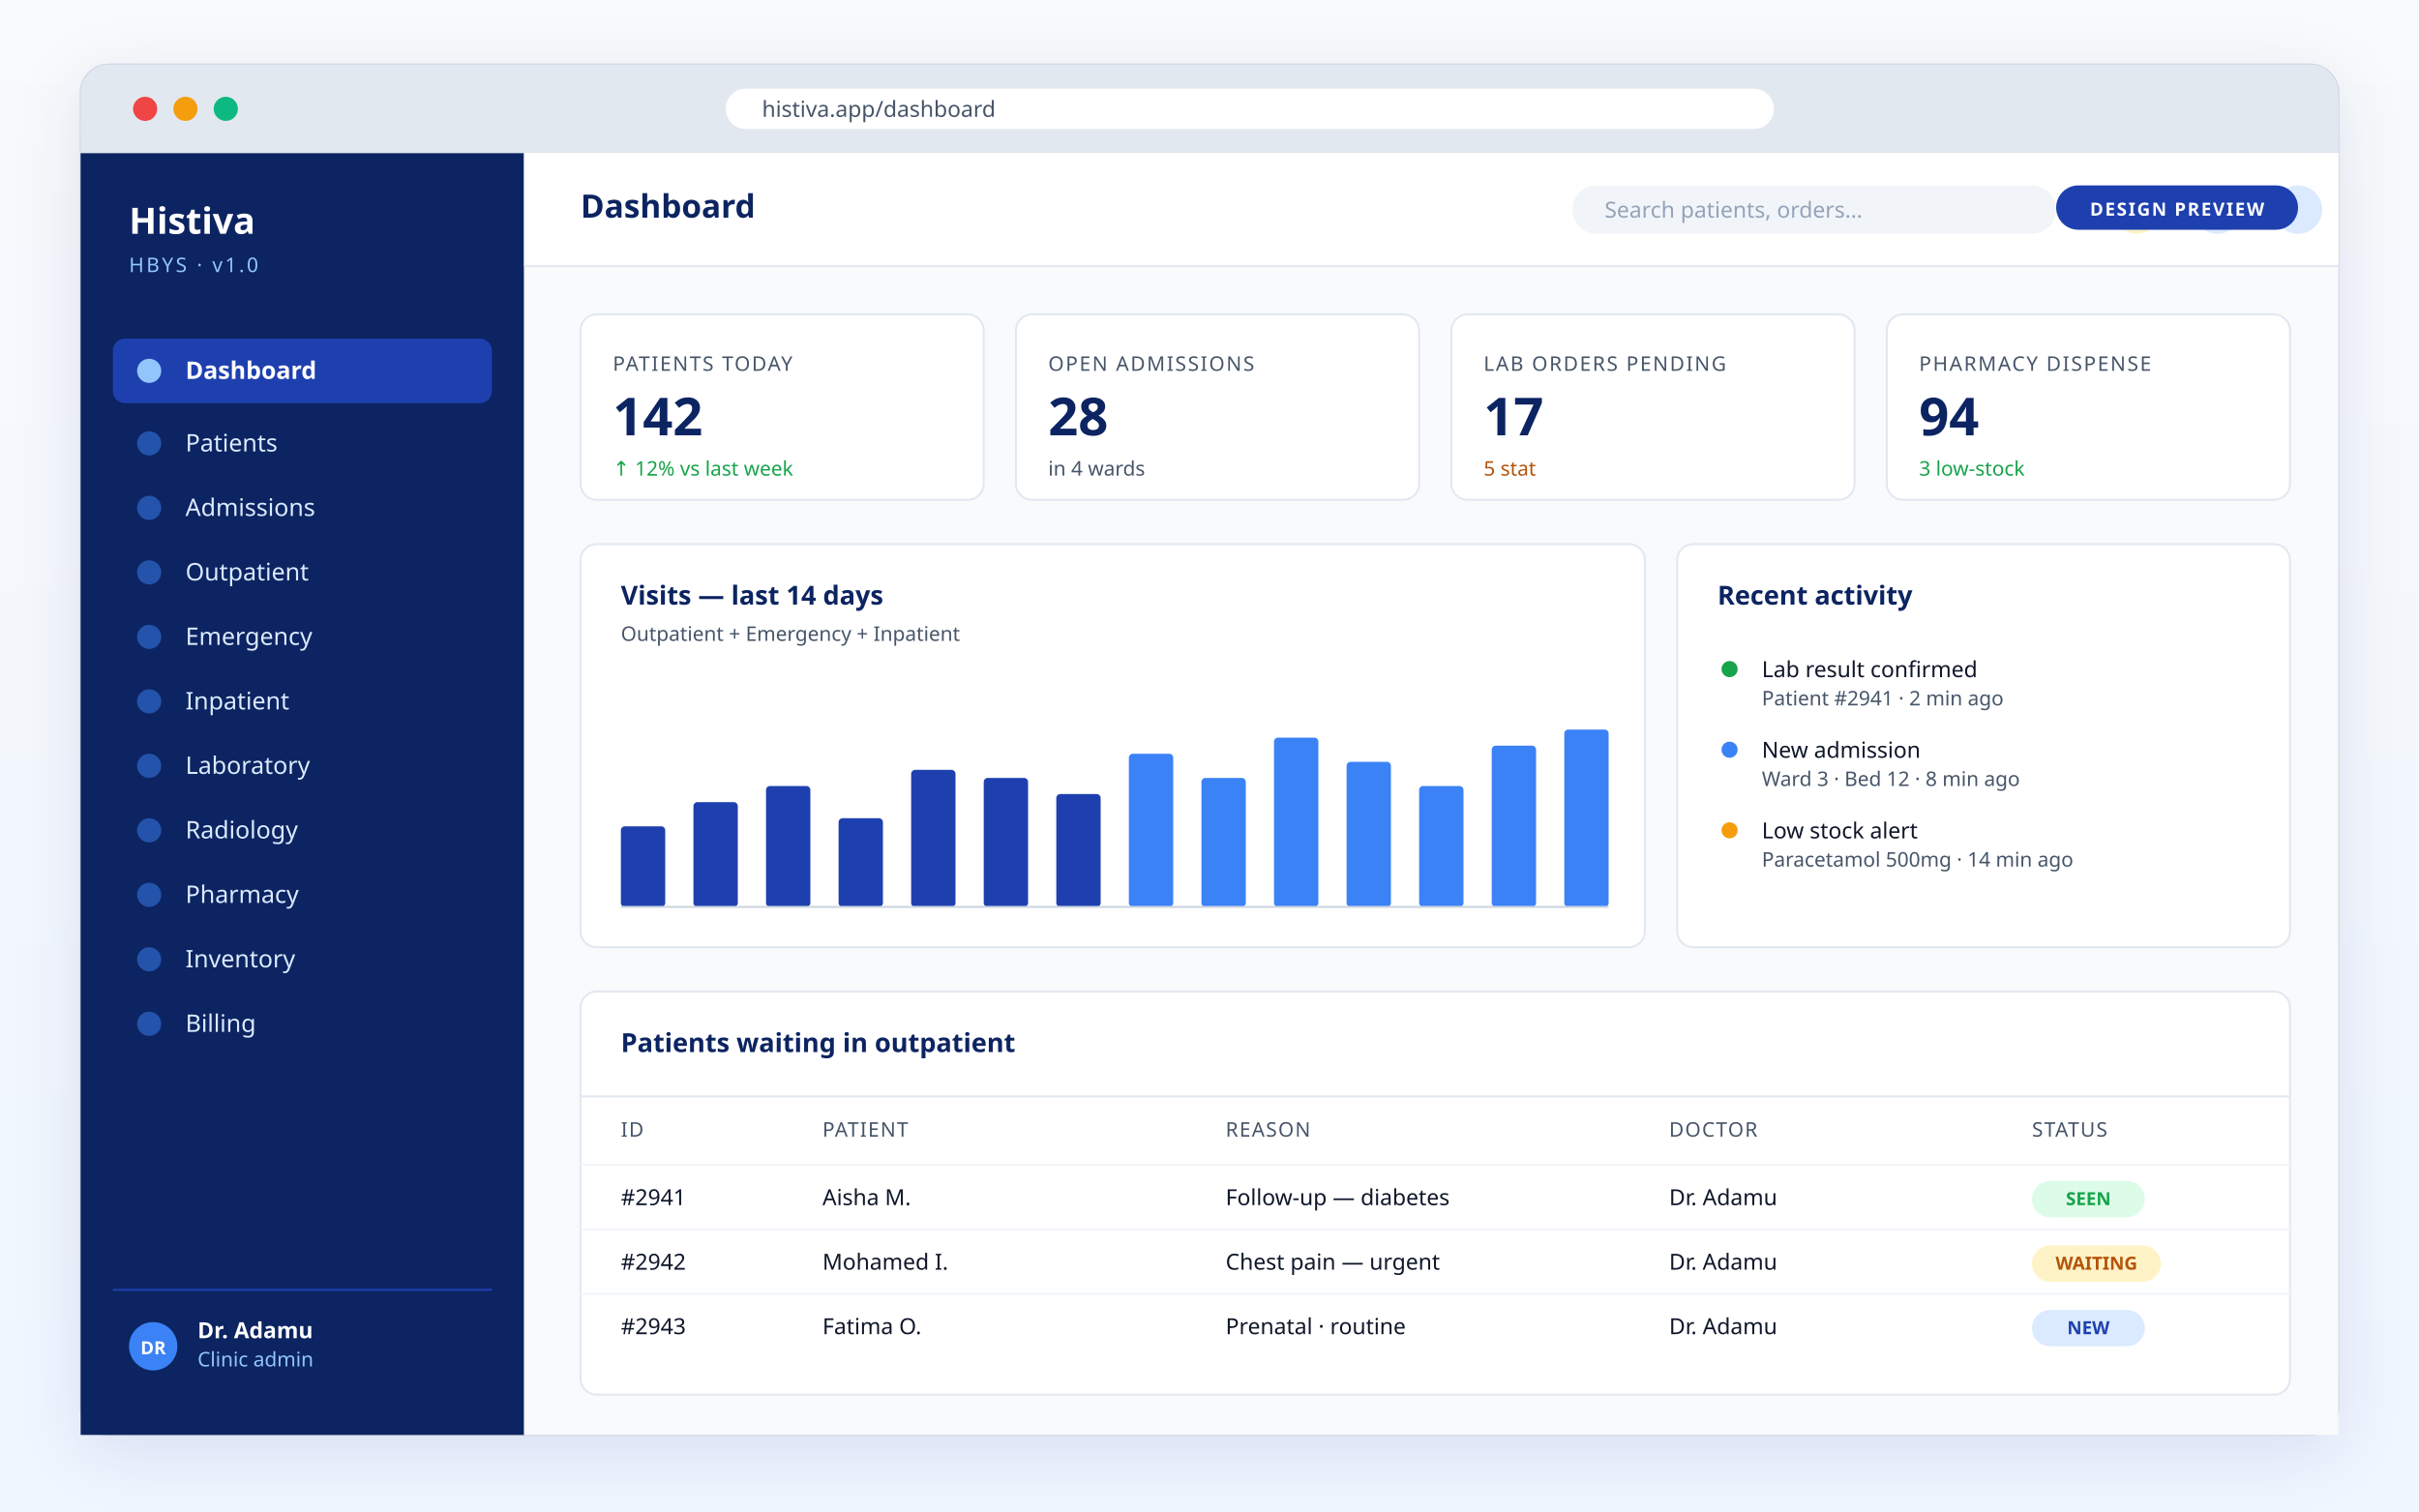
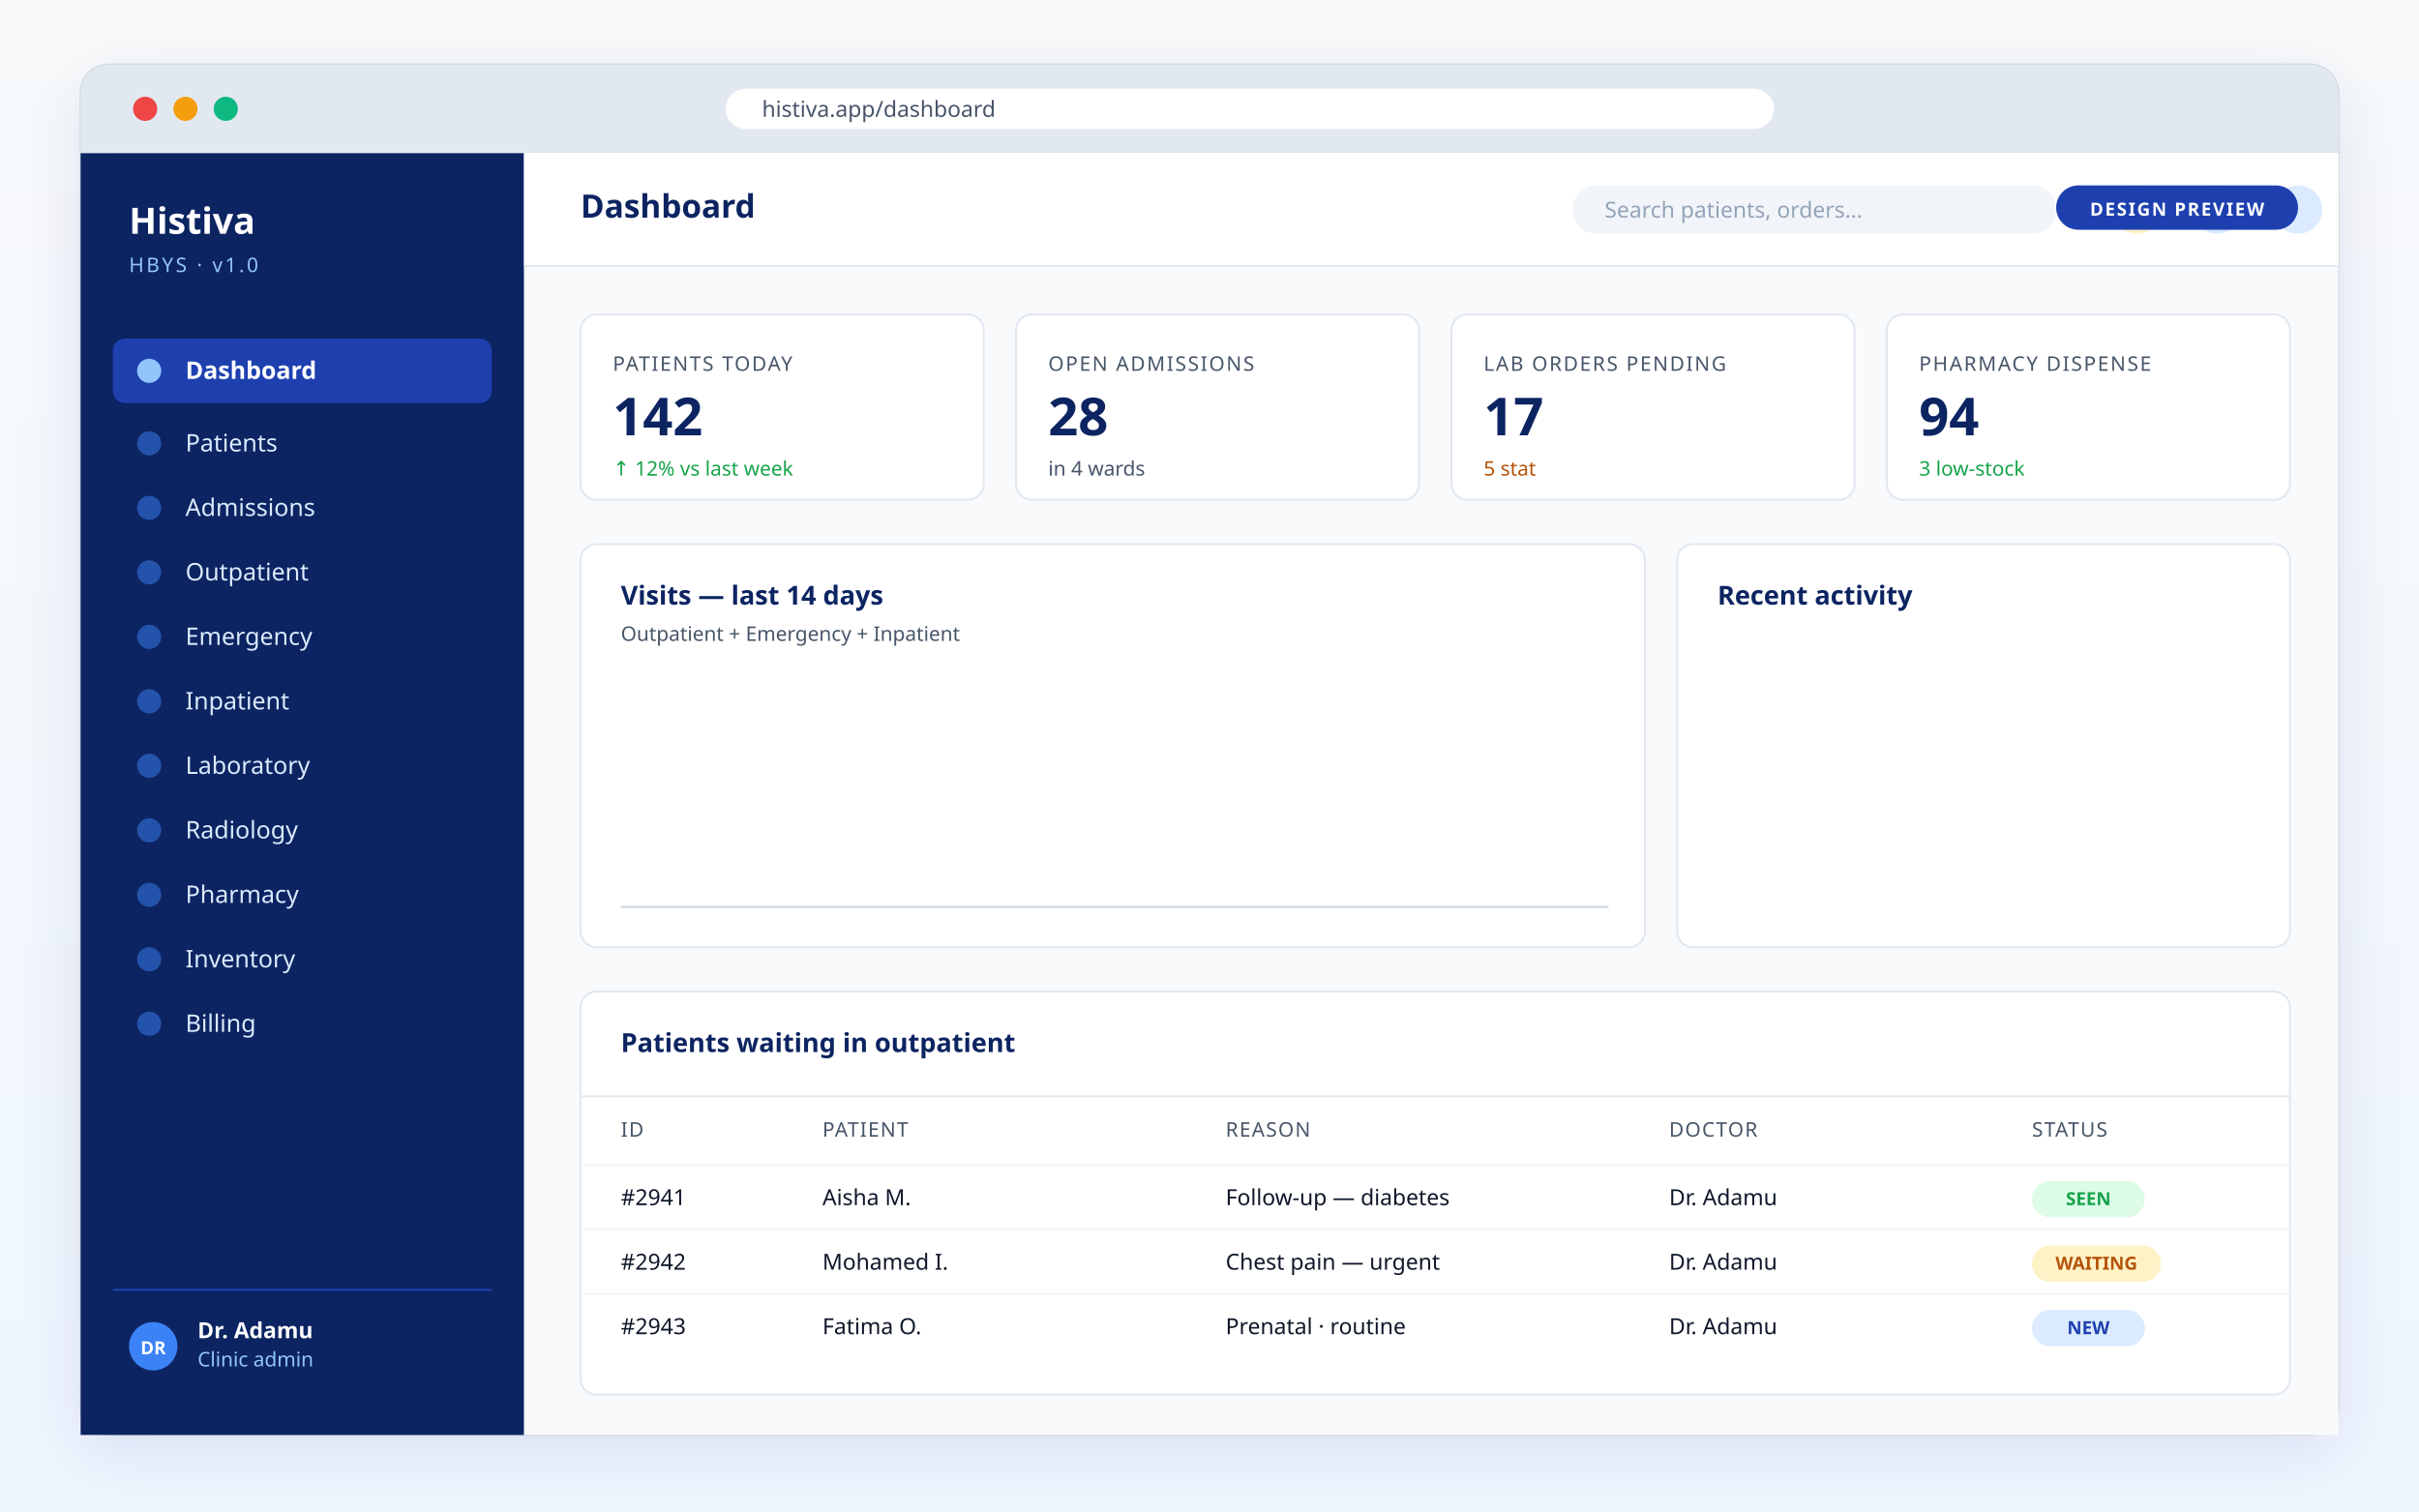
<svg xmlns="http://www.w3.org/2000/svg" viewBox="0 0 1200 750" role="img" aria-label="Design preview of the Histiva dashboard">
  <defs>
    <linearGradient id="bg" x1="0" y1="0" x2="0" y2="1">
      <stop offset="0%" stop-color="#f8fafc" />
      <stop offset="100%" stop-color="#eff6ff" />
    </linearGradient>
    <filter id="shadow" x="-5%" y="-5%" width="110%" height="115%">
      <feDropShadow dx="0" dy="8" stdDeviation="16" flood-color="#0c2461" flood-opacity="0.10" />
    </filter>
  </defs>
  <rect width="1200" height="750" fill="url(#bg)" />
  <g filter="url(#shadow)">
    <rect x="40" y="32" width="1120" height="680" rx="14" fill="#ffffff" stroke="#cbd5e1" stroke-width="1" />
    <rect x="40" y="32" width="1120" height="44" rx="14" fill="#e2e8f0" />
    <rect x="40" y="62" width="1120" height="14" fill="#e2e8f0" />
    <circle cx="72" cy="54" r="6" fill="#ef4444" />
    <circle cx="92" cy="54" r="6" fill="#f59e0b" />
    <circle cx="112" cy="54" r="6" fill="#10b981" />
    <rect x="360" y="44" width="520" height="20" rx="10" fill="#ffffff" />
    <text x="378" y="58" font-family="ui-sans-serif, system-ui, sans-serif" font-size="11" fill="#475569">histiva.app/dashboard</text>
  </g>
  <rect x="40" y="76" width="220" height="636" fill="#0c2461" />
  <text x="64" y="116" font-family="ui-sans-serif, system-ui, sans-serif" font-size="18" font-weight="700" fill="#ffffff">Histiva</text>
  <text x="64" y="135" font-family="ui-sans-serif, system-ui, sans-serif" font-size="10" fill="#93c5fd" letter-spacing="1.2">HBYS · v1.0</text>
  <g font-family="ui-sans-serif, system-ui, sans-serif" font-size="12" fill="#dbeafe">
    <rect x="56" y="168" width="188" height="32" rx="6" fill="#1e40af" />
    <circle cx="74" cy="184" r="6" fill="#93c5fd" />
    <text x="92" y="188" fill="#ffffff" font-weight="600">Dashboard</text>
    <circle cx="74" cy="220" r="6" fill="#3b82f6" opacity="0.5" />
    <text x="92" y="224">Patients</text>
    <circle cx="74" cy="252" r="6" fill="#3b82f6" opacity="0.5" />
    <text x="92" y="256">Admissions</text>
    <circle cx="74" cy="284" r="6" fill="#3b82f6" opacity="0.5" />
    <text x="92" y="288">Outpatient</text>
    <circle cx="74" cy="316" r="6" fill="#3b82f6" opacity="0.5" />
    <text x="92" y="320">Emergency</text>
    <circle cx="74" cy="348" r="6" fill="#3b82f6" opacity="0.5" />
    <text x="92" y="352">Inpatient</text>
    <circle cx="74" cy="380" r="6" fill="#3b82f6" opacity="0.5" />
    <text x="92" y="384">Laboratory</text>
    <circle cx="74" cy="412" r="6" fill="#3b82f6" opacity="0.5" />
    <text x="92" y="416">Radiology</text>
    <circle cx="74" cy="444" r="6" fill="#3b82f6" opacity="0.5" />
    <text x="92" y="448">Pharmacy</text>
    <circle cx="74" cy="476" r="6" fill="#3b82f6" opacity="0.5" />
    <text x="92" y="480">Inventory</text>
    <circle cx="74" cy="508" r="6" fill="#3b82f6" opacity="0.5" />
    <text x="92" y="512">Billing</text>
  </g>
  <line x1="56" y1="640" x2="244" y2="640" stroke="#1e40af" stroke-width="1" />
  <circle cx="76" cy="668" r="12" fill="#3b82f6" />
  <text x="76" y="672" font-family="ui-sans-serif, system-ui, sans-serif" font-size="9" fill="#ffffff" font-weight="700" text-anchor="middle">DR</text>
  <text x="98" y="664" font-family="ui-sans-serif, system-ui, sans-serif" font-size="11" fill="#ffffff" font-weight="600">Dr. Adamu</text>
  <text x="98" y="678" font-family="ui-sans-serif, system-ui, sans-serif" font-size="10" fill="#93c5fd">Clinic admin</text>
  <rect x="260" y="76" width="900" height="636" fill="#f8fafc" />
  <rect x="260" y="76" width="900" height="56" fill="#ffffff" />
  <line x1="260" y1="132" x2="1160" y2="132" stroke="#e2e8f0" stroke-width="1" />
  <text x="288" y="108" font-family="ui-sans-serif, system-ui, sans-serif" font-size="16" font-weight="700" fill="#0c2461">Dashboard</text>
  <rect x="780" y="92" width="240" height="24" rx="12" fill="#f1f5f9" />
  <text x="796" y="108" font-family="ui-sans-serif, system-ui, sans-serif" font-size="11" fill="#94a3b8">Search patients, orders…</text>
  <circle cx="1060" cy="104" r="12" fill="#fef3c7" />
  <text x="1060" y="108" font-family="ui-sans-serif, system-ui, sans-serif" font-size="10" fill="#b45309" font-weight="700" text-anchor="middle">3</text>
  <circle cx="1100" cy="104" r="12" fill="#dbeafe" />
  <circle cx="1140" cy="104" r="12" fill="#dbeafe" />
  <g font-family="ui-sans-serif, system-ui, sans-serif">
    <g transform="translate(288, 156)">
      <rect width="200" height="92" rx="8" fill="#ffffff" stroke="#e2e8f0" />
      <text x="16" y="28" font-size="10" fill="#475569" letter-spacing="0.8">PATIENTS TODAY</text>
      <text x="16" y="60" font-size="26" font-weight="700" fill="#0c2461">142</text>
      <text x="16" y="80" font-size="10" fill="#16a34a">↑ 12% vs last week</text>
    </g>
    <g transform="translate(504, 156)">
      <rect width="200" height="92" rx="8" fill="#ffffff" stroke="#e2e8f0" />
      <text x="16" y="28" font-size="10" fill="#475569" letter-spacing="0.8">OPEN ADMISSIONS</text>
      <text x="16" y="60" font-size="26" font-weight="700" fill="#0c2461">28</text>
      <text x="16" y="80" font-size="10" fill="#475569">in 4 wards</text>
    </g>
    <g transform="translate(720, 156)">
      <rect width="200" height="92" rx="8" fill="#ffffff" stroke="#e2e8f0" />
      <text x="16" y="28" font-size="10" fill="#475569" letter-spacing="0.8">LAB ORDERS PENDING</text>
      <text x="16" y="60" font-size="26" font-weight="700" fill="#0c2461">17</text>
      <text x="16" y="80" font-size="10" fill="#b45309">5 stat</text>
    </g>
    <g transform="translate(936, 156)">
      <rect width="200" height="92" rx="8" fill="#ffffff" stroke="#e2e8f0" />
      <text x="16" y="28" font-size="10" fill="#475569" letter-spacing="0.8">PHARMACY DISPENSE</text>
      <text x="16" y="60" font-size="26" font-weight="700" fill="#0c2461">94</text>
      <text x="16" y="80" font-size="10" fill="#16a34a">3 low-stock</text>
    </g>
  </g>
  <g font-family="ui-sans-serif, system-ui, sans-serif" transform="translate(288, 270)">
    <rect width="528" height="200" rx="8" fill="#ffffff" stroke="#e2e8f0" />
    <text x="20" y="30" font-size="13" font-weight="600" fill="#0c2461">Visits — last 14 days</text>
    <text x="20" y="48" font-size="10" fill="#475569">Outpatient + Emergency + Inpatient</text>
    <g transform="translate(20, 80)">
-       <rect x="0" y="60" width="22" height="40" rx="2" fill="#1e40af" />
-       <rect x="36" y="48" width="22" height="52" rx="2" fill="#1e40af" />
-       <rect x="72" y="40" width="22" height="60" rx="2" fill="#1e40af" />
-       <rect x="108" y="56" width="22" height="44" rx="2" fill="#1e40af" />
-       <rect x="144" y="32" width="22" height="68" rx="2" fill="#1e40af" />
-       <rect x="180" y="36" width="22" height="64" rx="2" fill="#1e40af" />
-       <rect x="216" y="44" width="22" height="56" rx="2" fill="#1e40af" />
-       <rect x="252" y="24" width="22" height="76" rx="2" fill="#3b82f6" />
-       <rect x="288" y="36" width="22" height="64" rx="2" fill="#3b82f6" />
-       <rect x="324" y="16" width="22" height="84" rx="2" fill="#3b82f6" />
-       <rect x="360" y="28" width="22" height="72" rx="2" fill="#3b82f6" />
-       <rect x="396" y="40" width="22" height="60" rx="2" fill="#3b82f6" />
-       <rect x="432" y="20" width="22" height="80" rx="2" fill="#3b82f6" />
-       <rect x="468" y="12" width="22" height="88" rx="2" fill="#3b82f6" />
+       <rect x="0" y="100" width="22" height="0" rx="2" fill="#1e40af">
+         <animate attributeName="height" from="0" to="40" dur="0.5s" begin="0.2s" fill="freeze" />
+         <animate attributeName="y" from="100" to="60" dur="0.5s" begin="0.2s" fill="freeze" />
+       </rect>
+       <rect x="36" y="100" width="22" height="0" rx="2" fill="#1e40af">
+         <animate attributeName="height" from="0" to="52" dur="0.5s" begin="0.25s" fill="freeze" />
+         <animate attributeName="y" from="100" to="48" dur="0.5s" begin="0.25s" fill="freeze" />
+       </rect>
+       <rect x="72" y="100" width="22" height="0" rx="2" fill="#1e40af">
+         <animate attributeName="height" from="0" to="60" dur="0.5s" begin="0.3s" fill="freeze" />
+         <animate attributeName="y" from="100" to="40" dur="0.5s" begin="0.3s" fill="freeze" />
+       </rect>
+       <rect x="108" y="100" width="22" height="0" rx="2" fill="#1e40af">
+         <animate attributeName="height" from="0" to="44" dur="0.5s" begin="0.35s" fill="freeze" />
+         <animate attributeName="y" from="100" to="56" dur="0.5s" begin="0.35s" fill="freeze" />
+       </rect>
+       <rect x="144" y="100" width="22" height="0" rx="2" fill="#1e40af">
+         <animate attributeName="height" from="0" to="68" dur="0.5s" begin="0.4s" fill="freeze" />
+         <animate attributeName="y" from="100" to="32" dur="0.5s" begin="0.4s" fill="freeze" />
+       </rect>
+       <rect x="180" y="100" width="22" height="0" rx="2" fill="#1e40af">
+         <animate attributeName="height" from="0" to="64" dur="0.5s" begin="0.45s" fill="freeze" />
+         <animate attributeName="y" from="100" to="36" dur="0.5s" begin="0.45s" fill="freeze" />
+       </rect>
+       <rect x="216" y="100" width="22" height="0" rx="2" fill="#1e40af">
+         <animate attributeName="height" from="0" to="56" dur="0.5s" begin="0.5s" fill="freeze" />
+         <animate attributeName="y" from="100" to="44" dur="0.5s" begin="0.5s" fill="freeze" />
+       </rect>
+       <rect x="252" y="100" width="22" height="0" rx="2" fill="#3b82f6">
+         <animate attributeName="height" from="0" to="76" dur="0.5s" begin="0.55s" fill="freeze" />
+         <animate attributeName="y" from="100" to="24" dur="0.5s" begin="0.55s" fill="freeze" />
+       </rect>
+       <rect x="288" y="100" width="22" height="0" rx="2" fill="#3b82f6">
+         <animate attributeName="height" from="0" to="64" dur="0.5s" begin="0.6s" fill="freeze" />
+         <animate attributeName="y" from="100" to="36" dur="0.5s" begin="0.6s" fill="freeze" />
+       </rect>
+       <rect x="324" y="100" width="22" height="0" rx="2" fill="#3b82f6">
+         <animate attributeName="height" from="0" to="84" dur="0.5s" begin="0.65s" fill="freeze" />
+         <animate attributeName="y" from="100" to="16" dur="0.5s" begin="0.65s" fill="freeze" />
+       </rect>
+       <rect x="360" y="100" width="22" height="0" rx="2" fill="#3b82f6">
+         <animate attributeName="height" from="0" to="72" dur="0.5s" begin="0.7s" fill="freeze" />
+         <animate attributeName="y" from="100" to="28" dur="0.5s" begin="0.7s" fill="freeze" />
+       </rect>
+       <rect x="396" y="100" width="22" height="0" rx="2" fill="#3b82f6">
+         <animate attributeName="height" from="0" to="60" dur="0.5s" begin="0.75s" fill="freeze" />
+         <animate attributeName="y" from="100" to="40" dur="0.5s" begin="0.75s" fill="freeze" />
+       </rect>
+       <rect x="432" y="100" width="22" height="0" rx="2" fill="#3b82f6">
+         <animate attributeName="height" from="0" to="80" dur="0.5s" begin="0.8s" fill="freeze" />
+         <animate attributeName="y" from="100" to="20" dur="0.5s" begin="0.8s" fill="freeze" />
+       </rect>
+       <rect x="468" y="100" width="22" height="0" rx="2" fill="#3b82f6">
+         <animate attributeName="height" from="0" to="88" dur="0.5s" begin="0.85s" fill="freeze" />
+         <animate attributeName="y" from="100" to="12" dur="0.5s" begin="0.85s" fill="freeze" />
+       </rect>
    </g>
    <line x1="20" y1="180" x2="510" y2="180" stroke="#cbd5e1" stroke-width="1" />
  </g>
  <g font-family="ui-sans-serif, system-ui, sans-serif" transform="translate(832, 270)">
    <rect width="304" height="200" rx="8" fill="#ffffff" stroke="#e2e8f0" />
    <text x="20" y="30" font-size="13" font-weight="600" fill="#0c2461">Recent activity</text>
-     <g transform="translate(20, 56)">
-       <circle cx="6" cy="6" r="4" fill="#16a34a" />
+     <g transform="translate(20, 56)" opacity="0">
+       <animate attributeName="opacity" from="0" to="1" dur="0.5s" begin="1.4s" fill="freeze" />
+       <circle cx="6" cy="6" r="4" fill="#16a34a">
+         <animate attributeName="r" values="4;5;4" dur="2.4s" begin="2s" repeatCount="indefinite" />
+       </circle>
      <text x="22" y="10" font-size="11" fill="#0f172a">Lab result confirmed</text>
-       <text x="22" y="24" font-size="10" fill="#475569">Patient #2941 · 2 min ago</text>
-     </g>
-     <g transform="translate(20, 96)">
+       <text x="22" y="24" font-size="10" fill="#475569">Patient #2941 · just now</text>
+     </g>
+     <g transform="translate(20, 96)" opacity="0">
+       <animate attributeName="opacity" from="0" to="1" dur="0.5s" begin="1.7s" fill="freeze" />
      <circle cx="6" cy="6" r="4" fill="#3b82f6" />
      <text x="22" y="10" font-size="11" fill="#0f172a">New admission</text>
      <text x="22" y="24" font-size="10" fill="#475569">Ward 3 · Bed 12 · 8 min ago</text>
    </g>
-     <g transform="translate(20, 136)">
+     <g transform="translate(20, 136)" opacity="0">
+       <animate attributeName="opacity" from="0" to="1" dur="0.5s" begin="2.0s" fill="freeze" />
      <circle cx="6" cy="6" r="4" fill="#f59e0b" />
      <text x="22" y="10" font-size="11" fill="#0f172a">Low stock alert</text>
      <text x="22" y="24" font-size="10" fill="#475569">Paracetamol 500mg · 14 min ago</text>
    </g>
  </g>
  <g font-family="ui-sans-serif, system-ui, sans-serif" transform="translate(288, 492)">
    <rect width="848" height="200" rx="8" fill="#ffffff" stroke="#e2e8f0" />
    <text x="20" y="30" font-size="13" font-weight="600" fill="#0c2461">Patients waiting in outpatient</text>
    <line x1="0" y1="52" x2="848" y2="52" stroke="#e2e8f0" stroke-width="1" />
    <g font-size="10" fill="#475569" letter-spacing="0.6">
      <text x="20" y="72">ID</text>
      <text x="120" y="72">PATIENT</text>
      <text x="320" y="72">REASON</text>
      <text x="540" y="72">DOCTOR</text>
      <text x="720" y="72">STATUS</text>
    </g>
    <g font-size="11" fill="#0f172a">
      <line x1="0" y1="86" x2="848" y2="86" stroke="#f1f5f9" />
      <text x="20" y="106">#2941</text>
      <text x="120" y="106">Aisha M.</text>
      <text x="320" y="106">Follow-up — diabetes</text>
      <text x="540" y="106">Dr. Adamu</text>
      <rect x="720" y="94" width="56" height="18" rx="9" fill="#dcfce7" />
      <text x="748" y="106" font-size="9" fill="#16a34a" font-weight="600" text-anchor="middle">SEEN</text>
      <line x1="0" y1="118" x2="848" y2="118" stroke="#f1f5f9" />
      <text x="20" y="138">#2942</text>
      <text x="120" y="138">Mohamed I.</text>
      <text x="320" y="138">Chest pain — urgent</text>
      <text x="540" y="138">Dr. Adamu</text>
-       <rect x="720" y="126" width="64" height="18" rx="9" fill="#fef3c7" />
+       <rect x="720" y="126" width="64" height="18" rx="9" fill="#fef3c7">
+         <animate attributeName="fill" values="#fef3c7;#fde68a;#fef3c7" dur="2.6s" repeatCount="indefinite" />
+       </rect>
      <text x="752" y="138" font-size="9" fill="#b45309" font-weight="600" text-anchor="middle">WAITING</text>
      <line x1="0" y1="150" x2="848" y2="150" stroke="#f1f5f9" />
      <text x="20" y="170">#2943</text>
      <text x="120" y="170">Fatima O.</text>
      <text x="320" y="170">Prenatal · routine</text>
      <text x="540" y="170">Dr. Adamu</text>
      <rect x="720" y="158" width="56" height="18" rx="9" fill="#dbeafe" />
      <text x="748" y="170" font-size="9" fill="#1e40af" font-weight="600" text-anchor="middle">NEW</text>
    </g>
  </g>
  <g transform="translate(1020, 92)">
    <rect width="120" height="22" rx="11" fill="#1e40af" />
    <text x="60" y="15" font-family="ui-sans-serif, system-ui, sans-serif" font-size="9" font-weight="700" fill="#ffffff" text-anchor="middle" letter-spacing="0.8">DESIGN PREVIEW</text>
  </g>
</svg>
